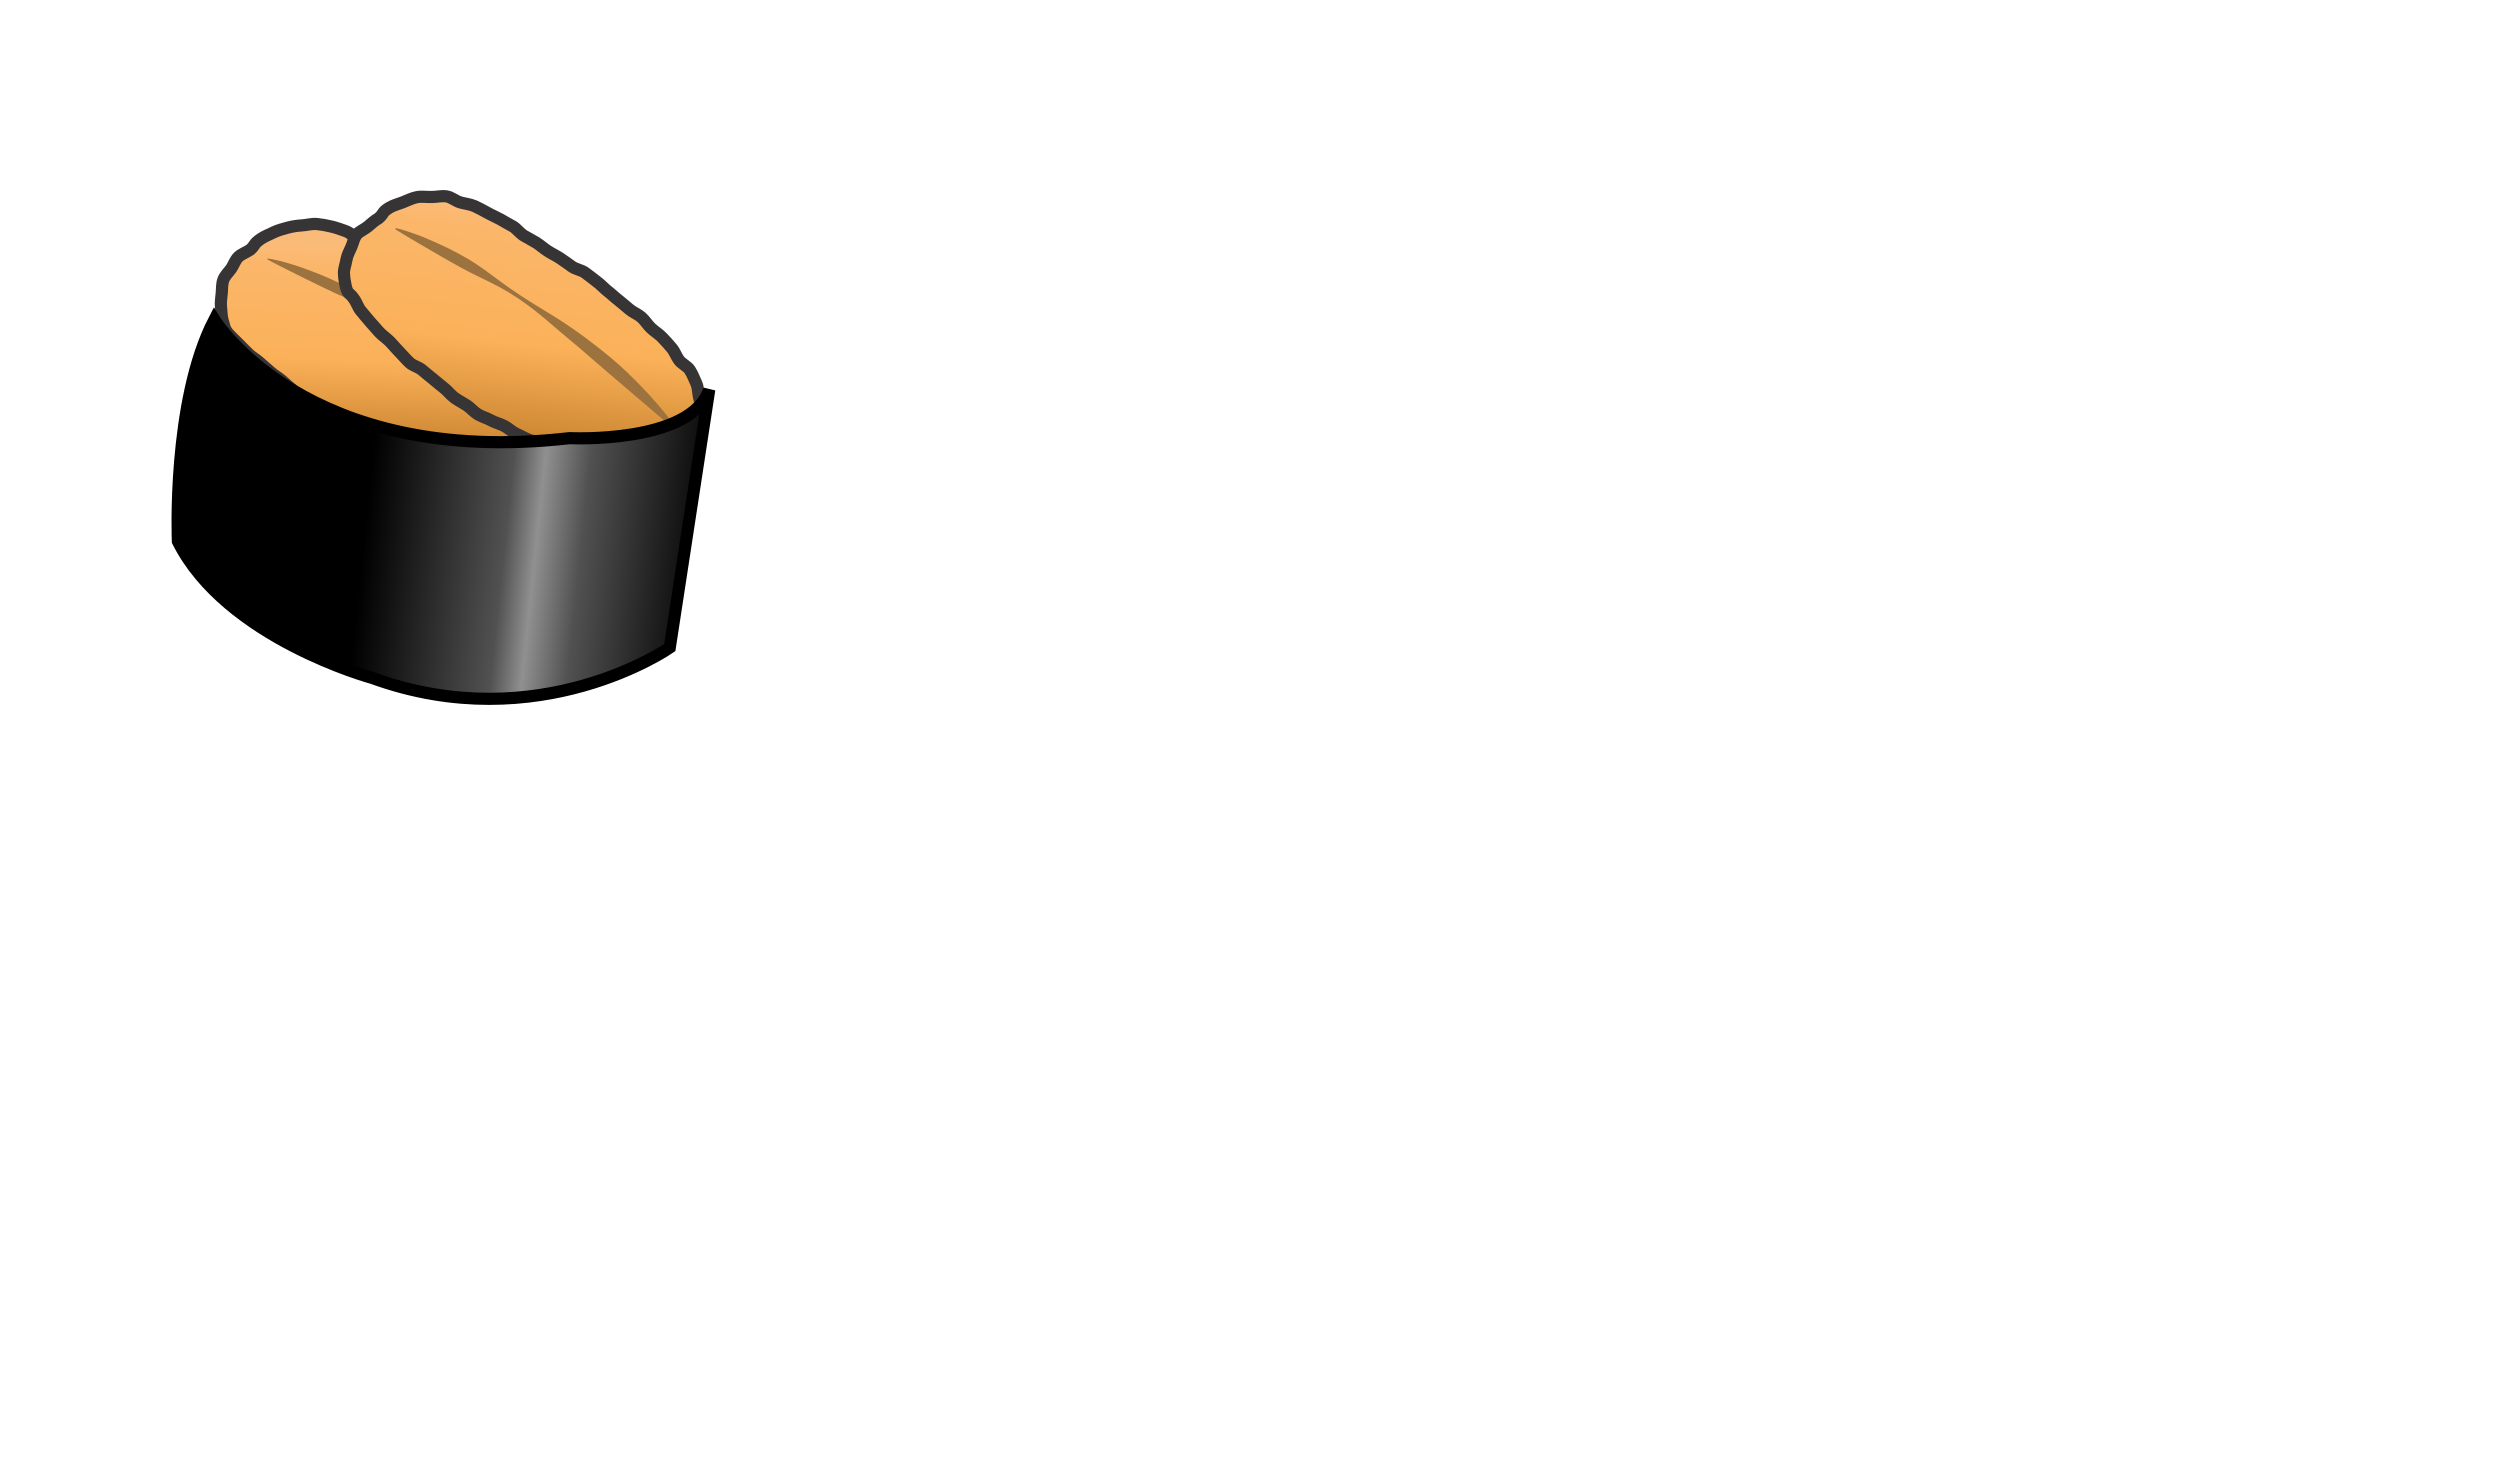
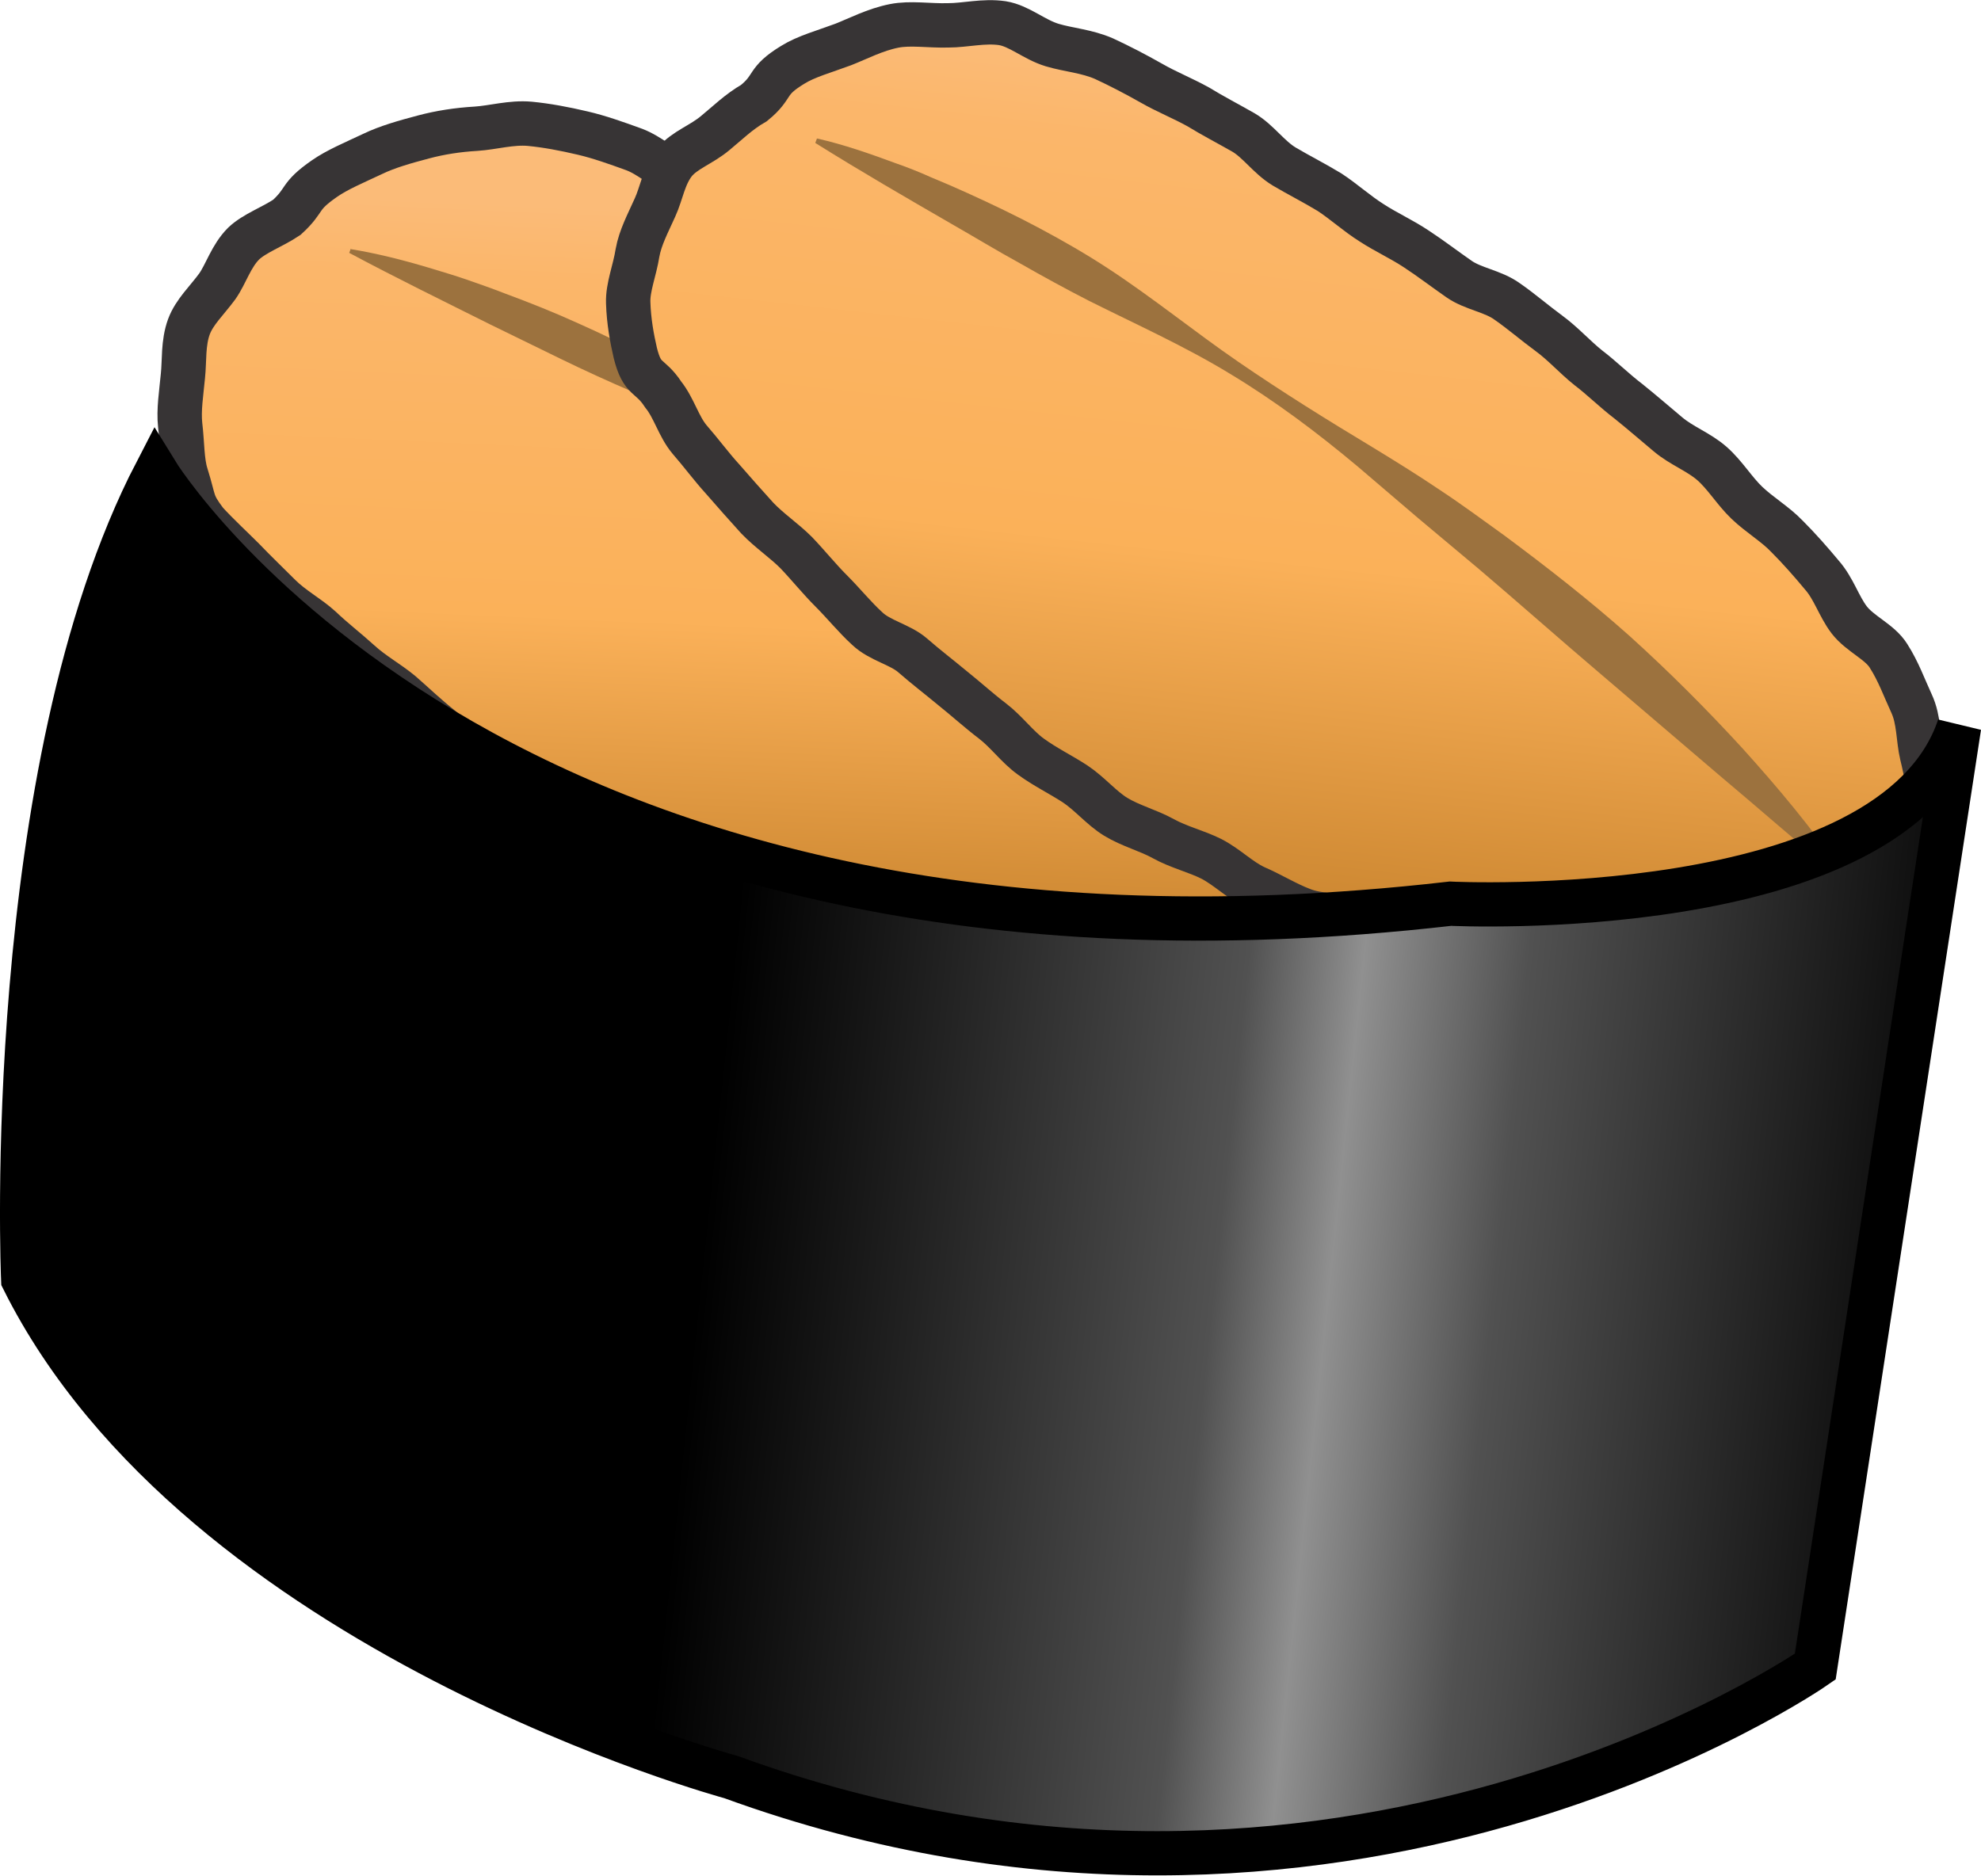
- <svg xmlns="http://www.w3.org/2000/svg" version="1.1" x="0" y="0" width="1198.786" height="703.434" viewBox="0, 0, 1198.786, 703.434" id="svg515">
+ <svg xmlns="http://www.w3.org/2000/svg" version="1.1" x="0" y="0" width="256" height="242.381" viewBox="0 0 256 242.381" id="svg515">
  <defs id="defs326">
-     <linearGradient id="Gradient_1" gradientUnits="userSpaceOnUse" x1="12316.9" y1="9886.52" x2="16264.7" y2="9886.52" gradientTransform="matrix(0.072,0,0,0.072,-592.087,-490.172)">
-       <stop offset="0" stop-color="#7093A4" id="stop2" />
-       <stop offset="0.039" stop-color="#7093A4" id="stop4" />
-       <stop offset="0.341" stop-color="#7498A9" id="stop6" />
-       <stop offset="1" stop-color="#799DAF" id="stop8" />
-       <stop offset="1" stop-color="#799DAF" id="stop10" />
-     </linearGradient>
    <linearGradient id="Gradient_2" gradientUnits="userSpaceOnUse" x1="10937.5" y1="8475.239" x2="10878.7" y2="9788.41" gradientTransform="matrix(0.072,0,0,0.072,-592.087,-490.172)">
      <stop offset="0" stop-color="#FBBB78" id="stop13" />
      <stop offset="0.102" stop-color="#FBB66A" id="stop15" />
      <stop offset="0.569" stop-color="#FBB159" id="stop17" />
      <stop offset="1" stop-color="#C9842E" id="stop19" />
    </linearGradient>
    <linearGradient id="Gradient_3" gradientUnits="userSpaceOnUse" x1="11790.7" y1="8210.891" x2="11617.5" y2="9764.99" gradientTransform="matrix(0.072,0,0,0.072,-592.087,-490.172)">
      <stop offset="0" stop-color="#FBBB78" id="stop22" />
      <stop offset="0.102" stop-color="#FBB66A" id="stop24" />
      <stop offset="0.569" stop-color="#FBB159" id="stop26" />
      <stop offset="1" stop-color="#C9842E" id="stop28" />
    </linearGradient>
    <linearGradient id="Gradient_4" gradientUnits="userSpaceOnUse" x1="9357.391" y1="10142.8" x2="12957.7" y2="10521.2" gradientTransform="matrix(0.072,0,0,0.072,-592.087,-490.172)">
      <stop offset="0" stop-color="#000000" id="stop31" />
      <stop offset="0.361" stop-color="#000000" id="stop33" />
      <stop offset="0.62" stop-color="#515151" id="stop35" />
      <stop offset="0.678" stop-color="#909090" id="stop37" />
      <stop offset="0.761" stop-color="#515151" id="stop39" />
      <stop offset="1" stop-color="#000000" id="stop41" />
    </linearGradient>
-     <linearGradient id="Gradient_5" gradientUnits="userSpaceOnUse" x1="19242.5" y1="12262.8" x2="18446.201" y2="13096.101" gradientTransform="matrix(0.072,0,0,0.072,-592.087,-490.172)">
-       <stop offset="0" stop-color="#D5443A" id="stop44" />
-       <stop offset="0.651" stop-color="#E79B80" id="stop46" />
-       <stop offset="0.871" stop-color="#FFFFFF" id="stop48" />
-       <stop offset="1" stop-color="#FFFFFF" id="stop50" />
-     </linearGradient>
-     <linearGradient id="Gradient_6" gradientUnits="userSpaceOnUse" x1="19065.9" y1="12522" x2="18359.301" y2="13301.102" gradientTransform="matrix(0.072,0,0,0.072,-592.087,-490.172)">
-       <stop offset="0" stop-color="#D5443A" id="stop53" />
-       <stop offset="0.651" stop-color="#E79B80" id="stop55" />
-       <stop offset="0.871" stop-color="#FFFFFF" id="stop57" />
-       <stop offset="1" stop-color="#FFFFFF" id="stop59" />
-     </linearGradient>
-     <linearGradient id="Gradient_7" gradientUnits="userSpaceOnUse" x1="19036.301" y1="12359.5" x2="18329.701" y2="13138.7" gradientTransform="matrix(0.072,0,0,0.072,-592.087,-490.172)">
-       <stop offset="0" stop-color="#D5443A" id="stop62" />
-       <stop offset="0.651" stop-color="#E79B80" id="stop64" />
-       <stop offset="0.871" stop-color="#FFFFFF" id="stop66" />
-       <stop offset="1" stop-color="#FFFFFF" id="stop68" />
-     </linearGradient>
-     <linearGradient id="Gradient_8" gradientUnits="userSpaceOnUse" x1="18111.799" y1="11442" x2="13042.8" y2="11442" gradientTransform="matrix(0.072,0,0,0.072,-592.087,-490.172)">
-       <stop offset="0" stop-color="#F16244" id="stop71" />
-       <stop offset="0.29" stop-color="#F8AB8E" id="stop73" />
-       <stop offset="0.388" stop-color="#FFFFFF" id="stop75" />
-       <stop offset="1" stop-color="#FFFFFF" id="stop77" />
-     </linearGradient>
-     <linearGradient id="Gradient_9" gradientUnits="userSpaceOnUse" x1="15904.9" y1="11481" x2="14595.701" y2="11154.601" gradientTransform="matrix(0.072,0,0,0.072,-592.087,-490.172)">
-       <stop offset="0" stop-color="#F16244" id="stop80" />
-       <stop offset="0.122" stop-color="#F16244" id="stop82" />
-       <stop offset="0.231" stop-color="#F26D4A" id="stop84" />
-       <stop offset="0.322" stop-color="#F37952" id="stop86" />
-       <stop offset="0.722" stop-color="#FAB799" id="stop88" />
-       <stop offset="1" stop-color="#FFFFFF" id="stop90" />
-     </linearGradient>
-     <linearGradient id="Gradient_10" gradientUnits="userSpaceOnUse" x1="15149.699" y1="11268.399" x2="13869.6" y2="10949.3" gradientTransform="matrix(0.072,0,0,0.072,-592.087,-490.172)">
-       <stop offset="0" stop-color="#F16244" id="stop93" />
-       <stop offset="0.122" stop-color="#F16244" id="stop95" />
-       <stop offset="0.231" stop-color="#F26D4A" id="stop97" />
-       <stop offset="0.322" stop-color="#F37952" id="stop99" />
-       <stop offset="0.722" stop-color="#FAB799" id="stop101" />
-       <stop offset="1" stop-color="#FFFFFF" id="stop103" />
-     </linearGradient>
-     <linearGradient id="Gradient_11" gradientUnits="userSpaceOnUse" x1="14480.4" y1="11049" x2="13114.2" y2="10708.4" gradientTransform="matrix(0.072,0,0,0.072,-592.087,-490.172)">
-       <stop offset="0" stop-color="#F16244" id="stop106" />
-       <stop offset="0.122" stop-color="#F16244" id="stop108" />
-       <stop offset="0.231" stop-color="#F26D4A" id="stop110" />
-       <stop offset="0.322" stop-color="#F37952" id="stop112" />
-       <stop offset="0.722" stop-color="#FAB799" id="stop114" />
-       <stop offset="1" stop-color="#FFFFFF" id="stop116" />
-     </linearGradient>
-     <linearGradient id="Gradient_12" gradientUnits="userSpaceOnUse" x1="16569" y1="11681.5" x2="15266.199" y2="11356.7" gradientTransform="matrix(0.072,0,0,0.072,-592.087,-490.172)">
-       <stop offset="0" stop-color="#F16244" id="stop119" />
-       <stop offset="0.122" stop-color="#F16244" id="stop121" />
-       <stop offset="0.231" stop-color="#F26D4A" id="stop123" />
-       <stop offset="0.322" stop-color="#F37952" id="stop125" />
-       <stop offset="0.722" stop-color="#FAB799" id="stop127" />
-       <stop offset="1" stop-color="#FFFFFF" id="stop129" />
-     </linearGradient>
-     <linearGradient id="Gradient_13" gradientUnits="userSpaceOnUse" x1="17384.102" y1="11934.801" x2="15977.101" y2="11583.9" gradientTransform="matrix(0.072,0,0,0.072,-592.087,-490.172)">
-       <stop offset="0" stop-color="#F16244" id="stop132" />
-       <stop offset="0.122" stop-color="#F16244" id="stop134" />
-       <stop offset="0.231" stop-color="#F26D4A" id="stop136" />
-       <stop offset="0.322" stop-color="#F37952" id="stop138" />
-       <stop offset="0.722" stop-color="#FAB799" id="stop140" />
-       <stop offset="1" stop-color="#FFFFFF" id="stop142" />
-     </linearGradient>
-     <linearGradient id="Gradient_14" gradientUnits="userSpaceOnUse" x1="18037.301" y1="11719.399" x2="17271.4" y2="12433.699" gradientTransform="matrix(0.072,0,0,0.072,-592.087,-490.172)">
-       <stop offset="0" stop-color="#D5443A" id="stop145" />
-       <stop offset="0.651" stop-color="#E79B80" id="stop147" />
-       <stop offset="0.871" stop-color="#FFFFFF" id="stop149" />
-       <stop offset="1" stop-color="#FFFFFF" id="stop151" />
-     </linearGradient>
-     <linearGradient id="Gradient_15" gradientUnits="userSpaceOnUse" x1="17783.6" y1="11893.3" x2="17325.6" y2="12454.5" gradientTransform="matrix(0.072,0,0,0.072,-592.087,-490.172)">
-       <stop offset="0" stop-color="#D5443A" id="stop154" />
-       <stop offset="0.651" stop-color="#E79B80" id="stop156" />
-       <stop offset="0.871" stop-color="#FFFFFF" id="stop158" />
-       <stop offset="1" stop-color="#FFFFFF" id="stop160" />
-     </linearGradient>
-     <linearGradient id="Gradient_16" gradientUnits="userSpaceOnUse" x1="17598.199" y1="12587.2" x2="17658.199" y2="12397.8" gradientTransform="matrix(0.072,0,0,0.072,-592.087,-490.172)">
-       <stop offset="0" stop-color="#D5443A" id="stop163" />
-       <stop offset="0.651" stop-color="#E79B80" id="stop165" />
-       <stop offset="0.871" stop-color="#FFFFFF" id="stop167" />
-       <stop offset="1" stop-color="#FFFFFF" id="stop169" />
-     </linearGradient>
-     <linearGradient id="Gradient_17" gradientUnits="userSpaceOnUse" x1="12385.898" y1="12509.4" x2="12385.898" y2="10046.7" gradientTransform="matrix(0.072,0,0,0.072,-592.087,-490.172)">
-       <stop offset="0" stop-color="#008C54" id="stop172" />
-       <stop offset="0.271" stop-color="#355E4B" id="stop174" />
-       <stop offset="0.31" stop-color="#355E4B" id="stop176" />
-       <stop offset="0.671" stop-color="#00A859" id="stop178" />
-       <stop offset="0.71" stop-color="#00A859" id="stop180" />
-       <stop offset="0.969" stop-color="#49B753" id="stop182" />
-       <stop offset="1" stop-color="#49B753" id="stop184" />
-     </linearGradient>
-     <radialGradient id="Gradient_18" gradientUnits="userSpaceOnUse" cx="12195.3" cy="11085.6" r="163.803" gradientTransform="matrix(0.072,0,0,0.072,-592.087,-490.172)">
-       <stop offset="0" stop-color="#FEFEFE" id="stop187" />
-       <stop offset="0.188" stop-color="#F7AB9A" id="stop189" />
-       <stop offset="1" stop-color="#F05936" id="stop191" />
-     </radialGradient>
-     <radialGradient id="Gradient_19" gradientUnits="userSpaceOnUse" cx="11801" cy="11206.9" r="163.803" gradientTransform="matrix(0.072,0,0,0.072,-592.087,-490.172)">
-       <stop offset="0" stop-color="#FEFEFE" id="stop194" />
-       <stop offset="0.188" stop-color="#F7AB9A" id="stop196" />
-       <stop offset="1" stop-color="#F05936" id="stop198" />
-     </radialGradient>
-     <radialGradient id="Gradient_20" gradientUnits="userSpaceOnUse" cx="12660.5" cy="10984.5" r="163.803" gradientTransform="matrix(0.072,0,0,0.072,-592.087,-490.172)">
-       <stop offset="0" stop-color="#FEFEFE" id="stop201" />
-       <stop offset="0.188" stop-color="#F7AB9A" id="stop203" />
-       <stop offset="1" stop-color="#F05936" id="stop205" />
-     </radialGradient>
-     <radialGradient id="Gradient_21" gradientUnits="userSpaceOnUse" cx="13085.1" cy="11085.6" r="163.803" gradientTransform="matrix(0.072,0,0,0.072,-592.087,-490.172)">
-       <stop offset="0" stop-color="#FEFEFE" id="stop208" />
-       <stop offset="0.188" stop-color="#F7AB9A" id="stop210" />
-       <stop offset="1" stop-color="#F05936" id="stop212" />
-     </radialGradient>
-     <radialGradient id="Gradient_22" gradientUnits="userSpaceOnUse" cx="13529.9" cy="11308" r="163.823" gradientTransform="matrix(0.072,0,0,0.072,-592.087,-490.172)">
-       <stop offset="0" stop-color="#FEFEFE" id="stop215" />
-       <stop offset="0.188" stop-color="#F7AB9A" id="stop217" />
-       <stop offset="1" stop-color="#F05936" id="stop219" />
-     </radialGradient>
-     <radialGradient id="Gradient_23" gradientUnits="userSpaceOnUse" cx="13893.9" cy="11409.1" r="163.783" gradientTransform="matrix(0.072,0,0,0.072,-592.087,-490.172)">
-       <stop offset="0" stop-color="#FEFEFE" id="stop222" />
-       <stop offset="0.188" stop-color="#F7AB9A" id="stop224" />
-       <stop offset="1" stop-color="#F05936" id="stop226" />
-     </radialGradient>
-     <radialGradient id="Gradient_24" gradientUnits="userSpaceOnUse" cx="14257.9" cy="11631.6" r="163.791" gradientTransform="matrix(0.072,0,0,0.072,-592.087,-490.172)">
-       <stop offset="0" stop-color="#FEFEFE" id="stop229" />
-       <stop offset="0.188" stop-color="#F7AB9A" id="stop231" />
-       <stop offset="1" stop-color="#F05936" id="stop233" />
-     </radialGradient>
-     <radialGradient id="Gradient_25" gradientUnits="userSpaceOnUse" cx="14480.401" cy="11854" r="163.791" gradientTransform="matrix(0.072,0,0,0.072,-592.087,-490.172)">
-       <stop offset="0" stop-color="#FEFEFE" id="stop236" />
-       <stop offset="0.188" stop-color="#F7AB9A" id="stop238" />
-       <stop offset="1" stop-color="#F05936" id="stop240" />
-     </radialGradient>
-     <radialGradient id="Gradient_26" gradientUnits="userSpaceOnUse" cx="14035.5" cy="11975.3" r="163.819" gradientTransform="matrix(0.072,0,0,0.072,-592.087,-490.172)">
-       <stop offset="0" stop-color="#FEFEFE" id="stop243" />
-       <stop offset="0.188" stop-color="#F7AB9A" id="stop245" />
-       <stop offset="1" stop-color="#F05936" id="stop247" />
-     </radialGradient>
-     <radialGradient id="Gradient_27" gradientUnits="userSpaceOnUse" cx="13636.2" cy="11721.4" r="166.213" gradientTransform="matrix(0.072,0,0,0.072,-592.087,-490.172)">
-       <stop offset="0" stop-color="#FEFEFE" id="stop250" />
-       <stop offset="0.188" stop-color="#F7AB9A" id="stop252" />
-       <stop offset="1" stop-color="#F05936" id="stop254" />
-     </radialGradient>
-     <radialGradient id="Gradient_28" gradientUnits="userSpaceOnUse" cx="13236.7" cy="11520.3" r="163.803" gradientTransform="matrix(0.072,0,0,0.072,-592.087,-490.172)">
-       <stop offset="0" stop-color="#FEFEFE" id="stop257" />
-       <stop offset="0.188" stop-color="#F7AB9A" id="stop259" />
-       <stop offset="1" stop-color="#F05936" id="stop261" />
-     </radialGradient>
-     <radialGradient id="Gradient_29" gradientUnits="userSpaceOnUse" cx="12791.8" cy="11399" r="163.819" gradientTransform="matrix(0.072,0,0,0.072,-592.087,-490.172)">
-       <stop offset="0" stop-color="#FEFEFE" id="stop264" />
-       <stop offset="0.188" stop-color="#F7AB9A" id="stop266" />
-       <stop offset="1" stop-color="#F05936" id="stop268" />
-     </radialGradient>
-     <radialGradient id="Gradient_30" gradientUnits="userSpaceOnUse" cx="12262.1" cy="11355.5" r="168.28" gradientTransform="matrix(0.072,0,0,0.072,-592.087,-490.172)">
-       <stop offset="0" stop-color="#FEFEFE" id="stop271" />
-       <stop offset="0.188" stop-color="#F7AB9A" id="stop273" />
-       <stop offset="1" stop-color="#F05936" id="stop275" />
-     </radialGradient>
-     <radialGradient id="Gradient_31" gradientUnits="userSpaceOnUse" cx="11918.3" cy="11476.9" r="168.28" gradientTransform="matrix(0.072,0,0,0.072,-592.087,-490.172)">
-       <stop offset="0" stop-color="#FEFEFE" id="stop278" />
-       <stop offset="0.188" stop-color="#F7AB9A" id="stop280" />
-       <stop offset="1" stop-color="#F05936" id="stop282" />
-     </radialGradient>
-     <radialGradient id="Gradient_32" gradientUnits="userSpaceOnUse" cx="12343" cy="11719.6" r="168.28" gradientTransform="matrix(0.072,0,0,0.072,-592.087,-490.172)">
-       <stop offset="0" stop-color="#FEFEFE" id="stop285" />
-       <stop offset="0.188" stop-color="#F7AB9A" id="stop287" />
-       <stop offset="1" stop-color="#F05936" id="stop289" />
-     </radialGradient>
-     <radialGradient id="Gradient_33" gradientUnits="userSpaceOnUse" cx="12767.6" cy="11780.2" r="168.291" gradientTransform="matrix(0.072,0,0,0.072,-592.087,-490.172)">
-       <stop offset="0" stop-color="#FEFEFE" id="stop292" />
-       <stop offset="0.188" stop-color="#F7AB9A" id="stop294" />
-       <stop offset="1" stop-color="#F05936" id="stop296" />
-     </radialGradient>
-     <radialGradient id="Gradient_34" gradientUnits="userSpaceOnUse" cx="13192.3" cy="11921.8" r="168.283" gradientTransform="matrix(0.072,0,0,0.072,-592.087,-490.172)">
-       <stop offset="0" stop-color="#FEFEFE" id="stop299" />
-       <stop offset="0.188" stop-color="#F7AB9A" id="stop301" />
-       <stop offset="1" stop-color="#F05936" id="stop303" />
-     </radialGradient>
-     <radialGradient id="Gradient_35" gradientUnits="userSpaceOnUse" cx="13616.9" cy="12002.7" r="168.295" gradientTransform="matrix(0.072,0,0,0.072,-592.087,-490.172)">
-       <stop offset="0" stop-color="#FEFEFE" id="stop306" />
-       <stop offset="0.188" stop-color="#F7AB9A" id="stop308" />
-       <stop offset="1" stop-color="#F05936" id="stop310" />
-     </radialGradient>
-     <linearGradient id="Gradient_36" gradientUnits="userSpaceOnUse" x1="11145.5" y1="12594.389" x2="14745.9" y2="12972.789" gradientTransform="matrix(0.072,0,0,0.072,-592.087,-490.172)">
-       <stop offset="0" stop-color="#000000" id="stop313" />
-       <stop offset="0.361" stop-color="#000000" id="stop315" />
-       <stop offset="0.62" stop-color="#515151" id="stop317" />
-       <stop offset="0.678" stop-color="#909090" id="stop319" />
-       <stop offset="0.761" stop-color="#515151" id="stop321" />
-       <stop offset="1" stop-color="#000000" id="stop323" />
-     </linearGradient>
  </defs>
-   <g id="Fish_Eggs_2">
+   <g id="Fish_Eggs_2" transform="matrix(0.9818181,0,0,0.9818181,-80.7484,-89.4678)">
    <g id="g1344">
      <g style="display:inline" id="g63535">
        <path d="m 272.641,220.174 c -2.808,1.944 -2.232,1.44 -6.336,2.808 -1.8,0.576 -4.104,1.008 -6.696,1.656 -2.016,0.504 -4.464,-0.072 -6.84,0.288 -2.088,0.36 -4.176,1.944 -6.624,2.16 -2.16,0.216 -4.464,0.288 -6.84,0.288 -2.16,0.072 -4.464,-0.648 -6.84,-0.72 -2.161,-0.072 -4.465,-0.144 -6.841,-0.36 -2.16,-0.216 -4.392,-0.72 -6.696,-1.08 -2.16,-0.36 -4.392,-0.72 -6.696,-1.224 -2.16,-0.432 -4.608,-0.072 -6.912,-0.648 -2.16,-0.576 -4.248,-1.656 -6.48,-2.376 -2.088,-0.72 -4.032,-2.016 -6.264,-2.88 -2.088,-0.792 -4.248,-1.44 -6.408,-2.376 -2.016,-0.864 -4.104,-1.8 -6.264,-2.736 -2.016,-0.936 -4.392,-1.368 -6.408,-2.448 -1.944,-1.008 -3.312,-3.24 -5.328,-4.392 -1.944,-1.08 -3.888,-2.232 -5.904,-3.456 -1.872,-1.152 -3.816,-2.376 -5.688,-3.672 -1.872,-1.224 -3.888,-2.232 -5.832,-3.6 -1.8,-1.296 -3.888,-2.376 -5.688,-3.744 -1.8,-1.368 -3.096,-3.384 -4.896,-4.824 -1.728,-1.368 -3.384,-2.952 -5.112,-4.464 -1.728,-1.44 -3.744,-2.52 -5.472,-4.104 -1.656,-1.512 -3.456,-2.88 -5.112,-4.464 -1.656,-1.512 -3.744,-2.592 -5.401,-4.248 -1.584,-1.584 -3.24,-3.168 -4.824,-4.824 -1.584,-1.584 -3.312,-3.168 -4.896,-4.896 -1.944,-2.592 -1.44,-2.52 -2.592,-6.192 -0.576,-1.8 -0.504,-4.175 -0.792,-6.551 -0.216,-2.016 0.144,-4.176 0.36,-6.48 0.216,-2.016 0,-4.32 0.792,-6.48 0.72,-1.944 2.376,-3.456 3.744,-5.328 1.152,-1.656 1.8,-3.96 3.456,-5.616 1.44,-1.368 3.744,-2.16 5.688,-3.456 2.593,-2.376 1.44,-2.664 4.969,-5.112 1.656,-1.152 3.888,-2.088 6.336,-3.24 1.944,-0.936 4.248,-1.584 6.696,-2.232 2.16,-0.576 4.464,-0.936 6.912,-1.08 2.232,-0.144 4.608,-0.864 7.056,-0.648 2.232,0.216 4.536,0.648 6.984,1.224 2.16,0.504 4.392,1.296 6.768,2.16 2.088,0.792 3.888,2.52 6.12,3.6 1.944,0.936 4.104,1.728 6.264,2.808 1.944,1.008 4.608,0.864 6.696,1.944 2.016,1.008 3.312,3.384 5.4,4.464 2.016,1.08 4.176,1.728 6.264,2.808 2.016,1.08 4.248,1.728 6.264,2.88 1.944,1.08 4.032,2.16 5.976,3.312 1.944,1.152 3.456,3.096 5.472,4.248 1.944,1.152 3.888,2.376 5.832,3.6 1.944,1.224 4.176,1.872 6.12,3.096 1.944,1.224 3.96,2.304 5.832,3.6 1.945,1.296 4.105,2.16 5.977,3.455 1.872,1.297 3.6,2.88 5.4,4.248 1.872,1.368 3.672,2.808 5.4,4.176 1.872,1.44 3.744,2.736 5.472,4.176 1.8,1.512 2.952,3.672 4.608,5.184 1.728,1.584 3.528,2.952 5.112,4.536 1.656,1.656 3.744,2.88 5.184,4.536 1.584,1.8 3.168,3.456 4.464,5.256 1.368,1.944 1.872,4.32 2.952,6.264 1.152,2.088 1.728,4.248 2.376,6.336 0.72,2.232 1.944,4.32 2.016,6.48 0.072,2.304 0.144,4.68 -0.504,6.912 -0.648,2.088 -2.376,3.744 -3.744,5.76 -1.224,1.728 -2.16,3.96 -3.96,5.688 z" id="path63531" style="fill:url(#Gradient_2)" />
        <path d="m 272.641,220.174 c -2.808,1.944 -2.232,1.44 -6.336,2.808 -1.8,0.576 -4.104,1.008 -6.696,1.656 -2.016,0.504 -4.464,-0.072 -6.84,0.288 -2.088,0.36 -4.176,1.944 -6.624,2.16 -2.16,0.216 -4.464,0.288 -6.84,0.288 -2.16,0.072 -4.464,-0.648 -6.84,-0.72 -2.161,-0.072 -4.465,-0.144 -6.841,-0.36 -2.16,-0.216 -4.392,-0.72 -6.696,-1.08 -2.16,-0.36 -4.392,-0.72 -6.696,-1.224 -2.16,-0.432 -4.608,-0.072 -6.912,-0.648 -2.16,-0.576 -4.248,-1.656 -6.48,-2.376 -2.088,-0.72 -4.032,-2.016 -6.264,-2.88 -2.088,-0.792 -4.248,-1.44 -6.408,-2.376 -2.016,-0.864 -4.104,-1.8 -6.264,-2.736 -2.016,-0.936 -4.392,-1.368 -6.408,-2.448 -1.944,-1.008 -3.312,-3.24 -5.328,-4.392 -1.944,-1.08 -3.888,-2.232 -5.904,-3.456 -1.872,-1.152 -3.816,-2.376 -5.688,-3.672 -1.872,-1.224 -3.888,-2.232 -5.832,-3.6 -1.8,-1.296 -3.888,-2.376 -5.688,-3.744 -1.8,-1.368 -3.096,-3.384 -4.896,-4.824 -1.728,-1.368 -3.384,-2.952 -5.112,-4.464 -1.728,-1.44 -3.744,-2.52 -5.472,-4.104 -1.656,-1.512 -3.456,-2.88 -5.112,-4.464 -1.656,-1.512 -3.744,-2.592 -5.401,-4.248 -1.584,-1.584 -3.24,-3.168 -4.824,-4.824 -1.584,-1.584 -3.312,-3.168 -4.896,-4.896 -1.944,-2.592 -1.44,-2.52 -2.592,-6.192 -0.576,-1.8 -0.504,-4.175 -0.792,-6.551 -0.216,-2.016 0.144,-4.176 0.36,-6.48 0.216,-2.016 0,-4.32 0.792,-6.48 0.72,-1.944 2.376,-3.456 3.744,-5.328 1.152,-1.656 1.8,-3.96 3.456,-5.616 1.44,-1.368 3.744,-2.16 5.688,-3.456 2.593,-2.376 1.44,-2.664 4.969,-5.112 1.656,-1.152 3.888,-2.088 6.336,-3.24 1.944,-0.936 4.248,-1.584 6.696,-2.232 2.16,-0.576 4.464,-0.936 6.912,-1.08 2.232,-0.144 4.608,-0.864 7.056,-0.648 2.232,0.216 4.536,0.648 6.984,1.224 2.16,0.504 4.392,1.296 6.768,2.16 2.088,0.792 3.888,2.52 6.12,3.6 1.944,0.936 4.104,1.728 6.264,2.808 1.944,1.008 4.608,0.864 6.696,1.944 2.016,1.008 3.312,3.384 5.4,4.464 2.016,1.08 4.176,1.728 6.264,2.808 2.016,1.08 4.248,1.728 6.264,2.88 1.944,1.08 4.032,2.16 5.976,3.312 1.944,1.152 3.456,3.096 5.472,4.248 1.944,1.152 3.888,2.376 5.832,3.6 1.944,1.224 4.176,1.872 6.12,3.096 1.944,1.224 3.96,2.304 5.832,3.6 1.945,1.296 4.105,2.16 5.977,3.455 1.872,1.297 3.6,2.88 5.4,4.248 1.872,1.368 3.672,2.808 5.4,4.176 1.872,1.44 3.744,2.736 5.472,4.176 1.8,1.512 2.952,3.672 4.608,5.184 1.728,1.584 3.528,2.952 5.112,4.536 1.656,1.656 3.744,2.88 5.184,4.536 1.584,1.8 3.168,3.456 4.464,5.256 1.368,1.944 1.872,4.32 2.952,6.264 1.152,2.088 1.728,4.248 2.376,6.336 0.72,2.232 1.944,4.32 2.016,6.48 0.072,2.304 0.144,4.68 -0.504,6.912 -0.648,2.088 -2.376,3.744 -3.744,5.76 -1.224,1.728 -2.16,3.96 -3.96,5.688" id="path63533" style="fill-opacity:0;stroke:#373435;stroke-width:5.843" />
      </g>
      <path d="m 128.351,123.911 c 3.529,0.576 6.913,1.44 10.297,2.448 1.656,0.504 3.384,1.008 5.04,1.584 1.656,0.576 3.312,1.152 4.968,1.8 3.312,1.224 6.552,2.52 9.72,3.96 3.24,1.44 6.336,2.952 9.36,4.68 6.12,3.456 11.808,7.56 17.856,11.088 5.976,3.528 12.168,6.84 18.36,10.008 3.096,1.655 6.192,3.239 9.216,4.967 3.024,1.728 5.976,3.6 8.928,5.472 5.904,3.816 11.736,7.704 17.208,12.024 5.473,4.32 10.801,8.928 15.841,13.824 5.04,4.896 9.864,9.936 14.256,15.48 l -0.432,0.432 c -5.76,-4.032 -11.232,-8.28 -16.848,-12.384 L 235.489,186.91 c -5.545,-4.104 -11.017,-8.352 -16.561,-12.456 l -8.352,-6.12 -8.352,-6.192 c -5.616,-4.103 -11.448,-7.919 -17.64,-11.087 -6.12,-3.24 -12.744,-5.616 -19.08,-8.352 -3.168,-1.368 -6.336,-2.808 -9.432,-4.32 -3.096,-1.512 -6.192,-3.024 -9.288,-4.536 -6.192,-3.096 -12.384,-6.12 -18.577,-9.432 l 0.216,-0.576 z" id="path63537" style="display:inline;fill:#9c723e" />
      <g style="display:inline" id="g63543">
        <path d="m 326.785,214.054 c -2.88,1.8 -1.656,2.448 -5.832,3.6 -1.872,0.504 -4.176,0.936 -6.768,1.368 -2.016,0.36 -4.464,-0.864 -6.984,-0.648 -2.088,0.216 -4.32,1.512 -6.768,1.512 -2.16,0.072 -4.392,-1.008 -6.84,-1.152 -2.16,-0.072 -4.392,-0.216 -6.768,-0.504 -2.16,-0.216 -4.536,0.216 -6.84,-0.144 -2.16,-0.36 -4.32,-1.224 -6.624,-1.728 -2.16,-0.504 -4.464,-0.72 -6.696,-1.368 -2.16,-0.576 -4.032,-2.016 -6.264,-2.736 -2.088,-0.72 -4.608,-0.504 -6.768,-1.368 -2.088,-0.792 -4.032,-2.016 -6.192,-2.952 -2.016,-0.936 -3.672,-2.664 -5.76,-3.744 -2.016,-1.008 -4.248,-1.512 -6.336,-2.664 -1.945,-1.08 -4.249,-1.656 -6.265,-2.88 -1.872,-1.152 -3.384,-3.024 -5.328,-4.32 -1.872,-1.224 -3.96,-2.232 -5.832,-3.6 -1.8,-1.296 -3.168,-3.24 -5.04,-4.68 -1.8,-1.368 -3.456,-2.88 -5.256,-4.32 -1.728,-1.44 -3.528,-2.808 -5.256,-4.32 -1.656,-1.44 -4.32,-1.944 -5.976,-3.528 -1.656,-1.512 -3.096,-3.312 -4.752,-4.968 -1.584,-1.584 -3.024,-3.384 -4.608,-5.04 -1.584,-1.584 -3.528,-2.88 -5.112,-4.536 -1.512,-1.656 -3.024,-3.384 -4.536,-5.111 -1.512,-1.656 -2.88,-3.528 -4.392,-5.256 -1.44,-1.728 -2.016,-4.104 -3.456,-5.904 -1.8,-2.736 -2.736,-1.728 -3.672,-5.472 -0.432,-1.872 -0.864,-4.176 -0.936,-6.624 -0.072,-2.016 0.864,-4.248 1.224,-6.552 0.36,-2.016 1.368,-3.888 2.304,-5.976 0.864,-1.872 1.152,-4.176 2.592,-5.976 1.296,-1.584 3.528,-2.304 5.328,-3.816 1.584,-1.296 3.096,-2.808 5.112,-3.96 2.736,-2.232 1.44,-2.808 5.112,-5.04 1.728,-1.08 4.104,-1.728 6.624,-2.664 2.016,-0.792 4.176,-1.944 6.696,-2.448 2.16,-0.432 4.608,0 7.128,-0.072 2.232,0 4.68,-0.648 7.128,-0.288 2.232,0.36 4.176,2.16 6.552,2.88 2.16,0.648 4.536,0.792 6.84,1.8 2.016,0.936 4.104,2.016 6.264,3.24 1.873,1.08 4.033,1.944 6.121,3.096 1.872,1.152 3.96,2.232 5.976,3.384 1.944,1.152 3.312,3.24 5.328,4.464 1.944,1.152 3.96,2.16 5.976,3.384 1.872,1.224 3.6,2.808 5.544,4.032 1.872,1.224 3.96,2.16 5.904,3.456 1.872,1.224 3.744,2.664 5.616,3.96 1.872,1.296 4.464,1.584 6.336,2.952 1.872,1.296 3.6,2.808 5.472,4.176 1.872,1.368 3.384,3.096 5.184,4.536 1.8,1.368 3.456,3.024 5.256,4.392 1.8,1.44 3.528,2.952 5.256,4.392 1.8,1.512 4.032,2.304 5.76,3.816 1.728,1.512 2.952,3.599 4.608,5.183 1.656,1.584 3.744,2.808 5.256,4.392 1.656,1.656 3.168,3.384 4.608,5.112 1.584,1.8 2.232,4.104 3.6,5.904 1.44,1.872 4.032,2.88 5.184,4.752 1.296,2.016 2.088,4.248 3.024,6.264 1.008,2.16 0.864,4.68 1.368,6.768 0.576,2.304 0.936,4.464 0.864,6.624 -0.072,2.304 -0.504,4.392 -1.296,6.552 -0.792,2.016 -1.008,4.536 -2.52,6.408 -1.296,1.656 -3.672,2.304 -5.616,3.888 z" id="path63539" style="fill:url(#Gradient_3)" />
        <path d="m 326.785,214.054 c -2.88,1.8 -1.656,2.448 -5.832,3.6 -1.872,0.504 -4.176,0.936 -6.768,1.368 -2.016,0.36 -4.464,-0.864 -6.984,-0.648 -2.088,0.216 -4.32,1.512 -6.768,1.512 -2.16,0.072 -4.392,-1.008 -6.84,-1.152 -2.16,-0.072 -4.392,-0.216 -6.768,-0.504 -2.16,-0.216 -4.536,0.216 -6.84,-0.144 -2.16,-0.36 -4.32,-1.224 -6.624,-1.728 -2.16,-0.504 -4.464,-0.72 -6.696,-1.368 -2.16,-0.576 -4.032,-2.016 -6.264,-2.736 -2.088,-0.72 -4.608,-0.504 -6.768,-1.368 -2.088,-0.792 -4.032,-2.016 -6.192,-2.952 -2.016,-0.936 -3.672,-2.664 -5.76,-3.744 -2.016,-1.008 -4.248,-1.512 -6.336,-2.664 -1.945,-1.08 -4.249,-1.656 -6.265,-2.88 -1.872,-1.152 -3.384,-3.024 -5.328,-4.32 -1.872,-1.224 -3.96,-2.232 -5.832,-3.6 -1.8,-1.296 -3.168,-3.24 -5.04,-4.68 -1.8,-1.368 -3.456,-2.88 -5.256,-4.32 -1.728,-1.44 -3.528,-2.808 -5.256,-4.32 -1.656,-1.44 -4.32,-1.944 -5.976,-3.528 -1.656,-1.512 -3.096,-3.312 -4.752,-4.968 -1.584,-1.584 -3.024,-3.384 -4.608,-5.04 -1.584,-1.584 -3.528,-2.88 -5.112,-4.536 -1.512,-1.656 -3.024,-3.384 -4.536,-5.111 -1.512,-1.656 -2.88,-3.528 -4.392,-5.256 -1.44,-1.728 -2.016,-4.104 -3.456,-5.904 -1.8,-2.736 -2.736,-1.728 -3.672,-5.472 -0.432,-1.872 -0.864,-4.176 -0.936,-6.624 -0.072,-2.016 0.864,-4.248 1.224,-6.552 0.36,-2.016 1.368,-3.888 2.304,-5.976 0.864,-1.872 1.152,-4.176 2.592,-5.976 1.296,-1.584 3.528,-2.304 5.328,-3.816 1.584,-1.296 3.096,-2.808 5.112,-3.96 2.736,-2.232 1.44,-2.808 5.112,-5.04 1.728,-1.08 4.104,-1.728 6.624,-2.664 2.016,-0.792 4.176,-1.944 6.696,-2.448 2.16,-0.432 4.608,0 7.128,-0.072 2.232,0 4.68,-0.648 7.128,-0.288 2.232,0.36 4.176,2.16 6.552,2.88 2.16,0.648 4.536,0.792 6.84,1.8 2.016,0.936 4.104,2.016 6.264,3.24 1.873,1.08 4.033,1.944 6.121,3.096 1.872,1.152 3.96,2.232 5.976,3.384 1.944,1.152 3.312,3.24 5.328,4.464 1.944,1.152 3.96,2.16 5.976,3.384 1.872,1.224 3.6,2.808 5.544,4.032 1.872,1.224 3.96,2.16 5.904,3.456 1.872,1.224 3.744,2.664 5.616,3.96 1.872,1.296 4.464,1.584 6.336,2.952 1.872,1.296 3.6,2.808 5.472,4.176 1.872,1.368 3.384,3.096 5.184,4.536 1.8,1.368 3.456,3.024 5.256,4.392 1.8,1.44 3.528,2.952 5.256,4.392 1.8,1.512 4.032,2.304 5.76,3.816 1.728,1.512 2.952,3.599 4.608,5.183 1.656,1.584 3.744,2.808 5.256,4.392 1.656,1.656 3.168,3.384 4.608,5.112 1.584,1.8 2.232,4.104 3.6,5.904 1.44,1.872 4.032,2.88 5.184,4.752 1.296,2.016 2.088,4.248 3.024,6.264 1.008,2.16 0.864,4.68 1.368,6.768 0.576,2.304 0.936,4.464 0.864,6.624 -0.072,2.304 -0.504,4.392 -1.296,6.552 -0.792,2.016 -1.008,4.536 -2.52,6.408 -1.296,1.656 -3.672,2.304 -5.616,3.888" id="path63541" style="fill-opacity:0;stroke:#373435;stroke-width:5.843" />
      </g>
      <path d="m 189.84,109.367 c 3.456,0.792 6.768,1.944 10.08,3.168 1.656,0.576 3.312,1.224 4.896,1.944 1.584,0.648 3.24,1.368 4.824,2.088 3.168,1.44 6.336,2.952 9.432,4.608 3.096,1.656 6.12,3.384 9.072,5.328 5.832,3.816 11.305,8.28 17.065,12.24 5.76,3.96 11.664,7.632 17.64,11.232 2.952,1.8 5.976,3.671 8.856,5.616 2.952,1.943 5.76,4.031 8.568,6.047 5.616,4.176 11.16,8.496 16.416,13.176 5.184,4.68 10.152,9.648 14.904,14.832 4.68,5.184 9.216,10.584 13.176,16.416 l -0.432,0.432 c -5.472,-4.392 -10.656,-9 -15.984,-13.464 l -15.768,-13.464 c -5.256,-4.464 -10.44,-9.072 -15.696,-13.536 l -7.992,-6.696 -7.92,-6.767 c -5.328,-4.464 -10.872,-8.64 -16.848,-12.24 -5.904,-3.6 -12.313,-6.48 -18.505,-9.576 -3.096,-1.584 -6.12,-3.24 -9.144,-4.968 -3.024,-1.656 -5.976,-3.456 -9,-5.184 -5.976,-3.456 -11.952,-6.912 -17.928,-10.656 l 0.216,-0.576 z" id="path63547" style="display:inline;fill:#9c723e" />
    </g>
    <g id="g63553" style="display:inline">
      <path style="fill:url(#Gradient_4)" id="path63549" d="m 102.791,153.286 c 0,0 43.705,71.352 170.354,56.808 0,0 58.248,2.88 66.961,-23.328 l -18.937,123.767 c 0,0 -62.64,43.704 -142.705,14.544 0,0 -69.913,-18.936 -93.169,-65.519 0,0 -2.88,-66.96 17.496,-106.272 z" />
      <path style="fill-opacity:0;stroke:#000000;stroke-width:5.824" id="path63551" d="m 102.791,153.286 c 0,0 43.705,71.352 170.354,56.808 0,0 58.248,2.88 66.961,-23.328 l -18.937,123.767 c 0,0 -62.64,43.704 -142.705,14.544 0,0 -69.913,-18.936 -93.169,-65.519 0,0 -2.88,-66.96 17.496,-106.272 z" />
    </g>
  </g>
</svg>
